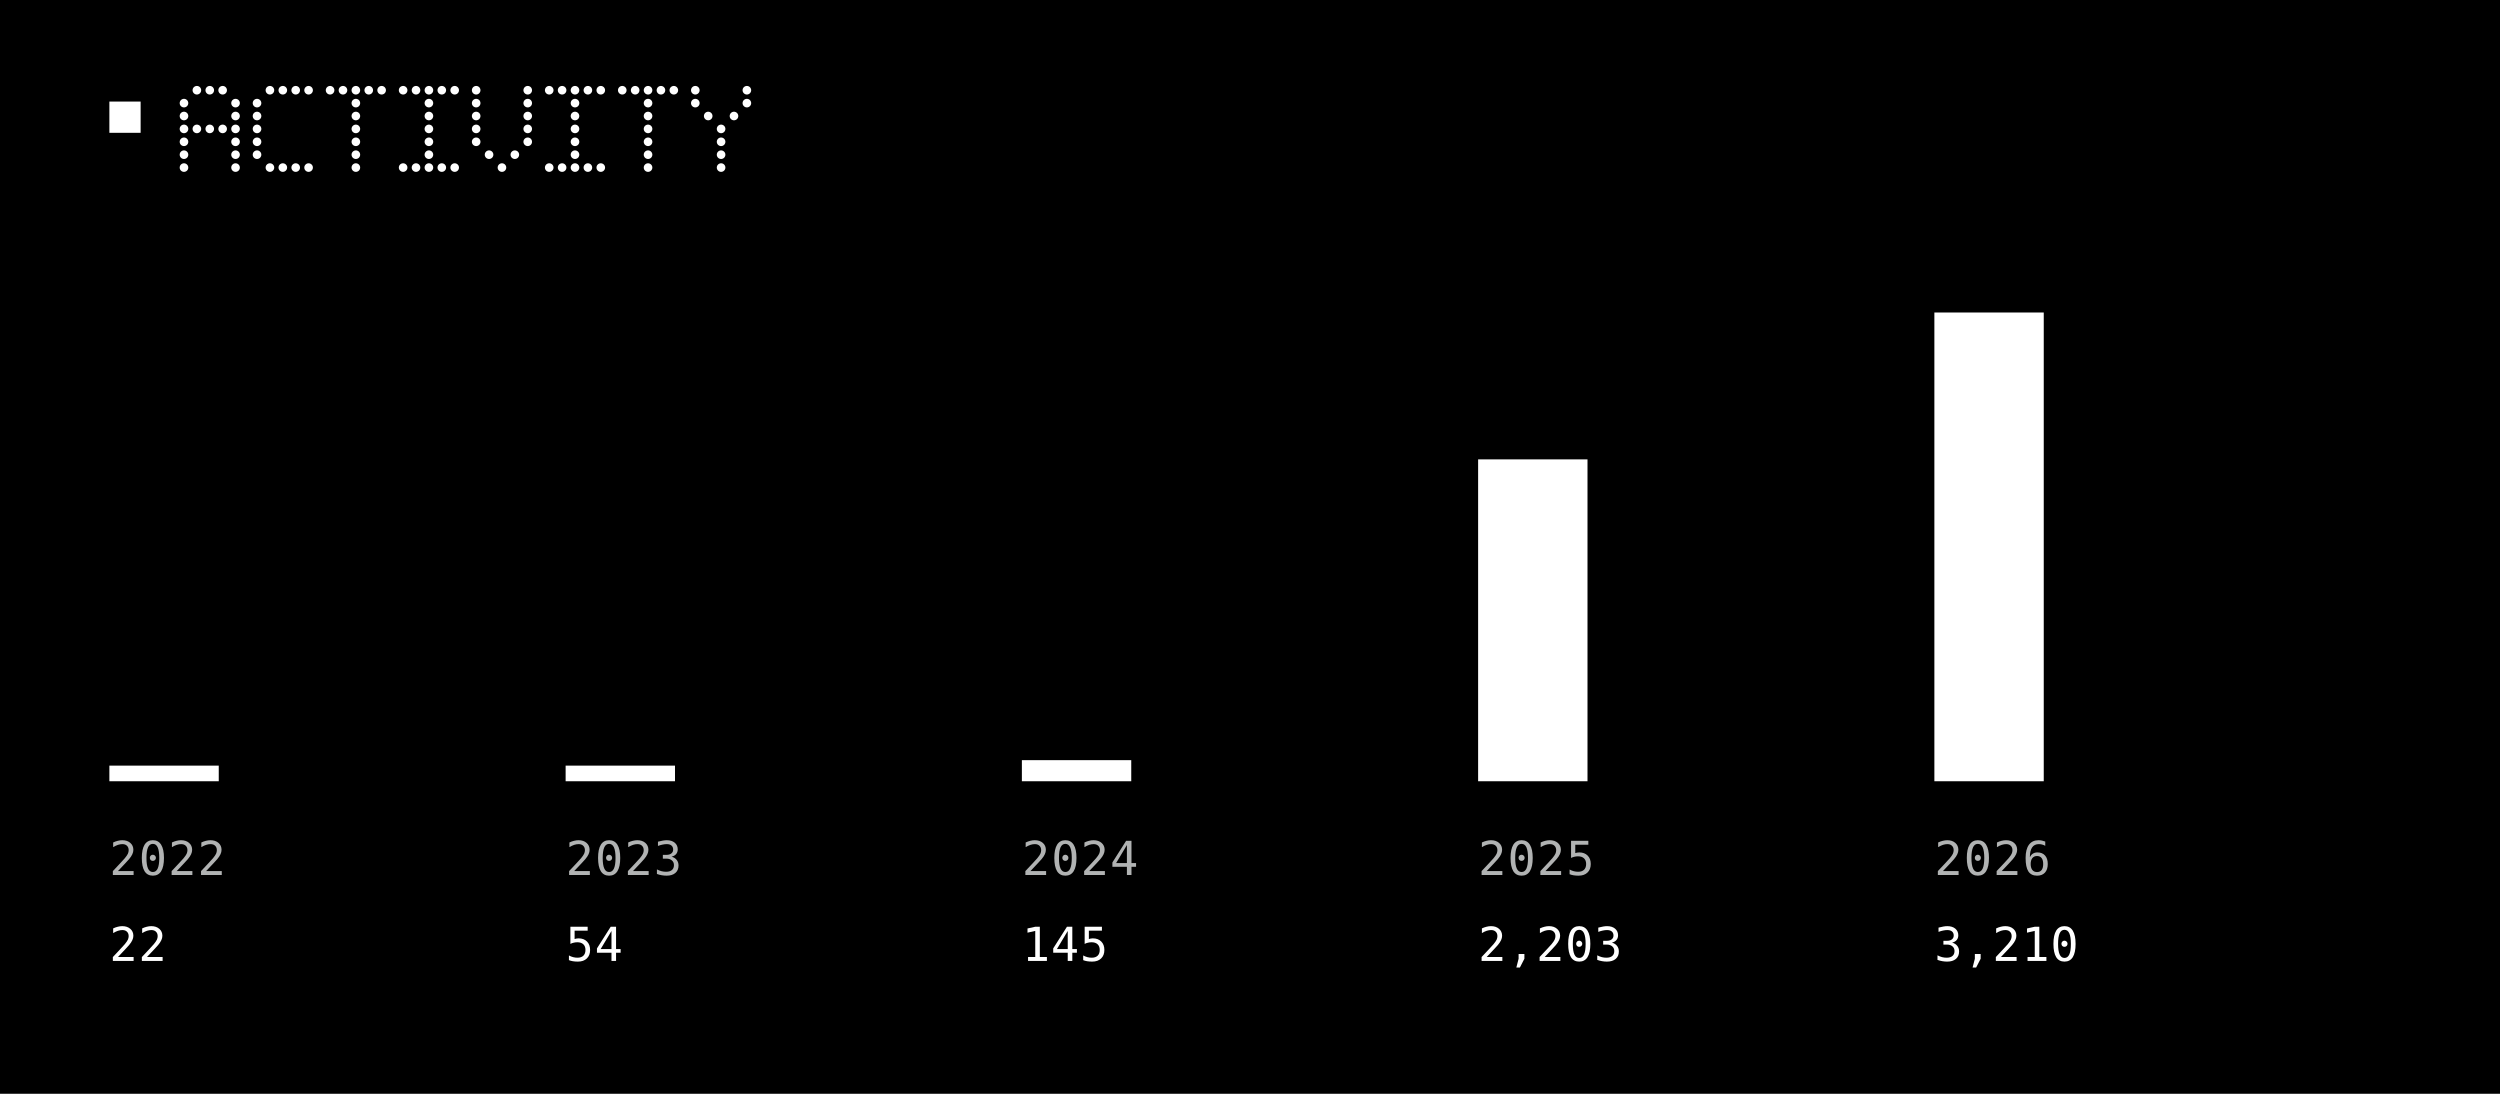
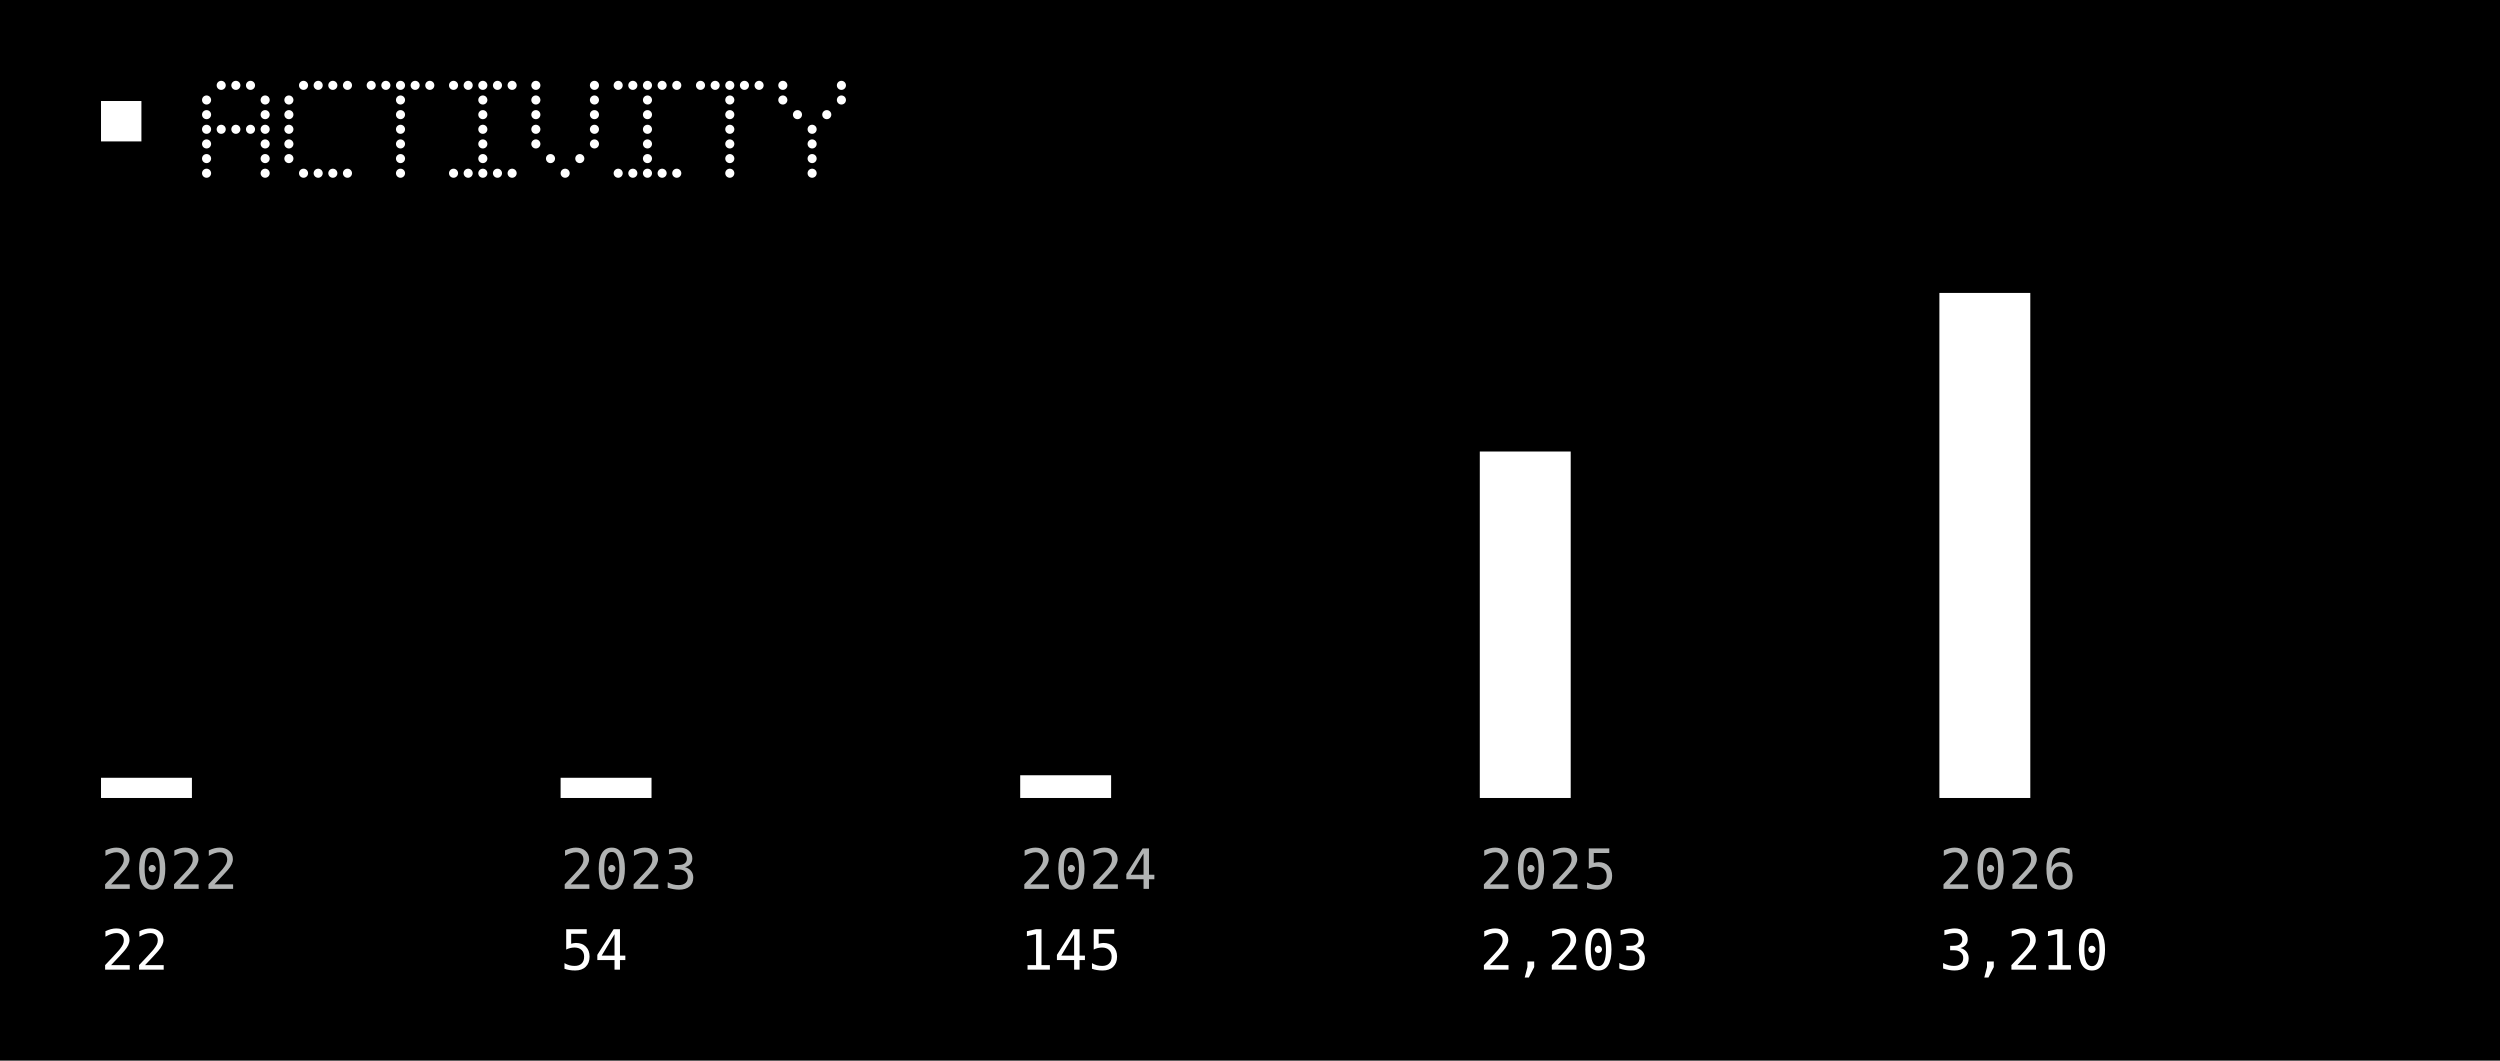
- <svg xmlns="http://www.w3.org/2000/svg" width="640" height="280" viewBox="0 0 640 280" role="img">
-   <rect width="640" height="280" fill="#000000" />
-   <rect x="28" y="26" width="8" height="8" fill="#FFFFFF" />
-   <circle cx="50.4" cy="23.1" r="1.10" fill="#FFFFFF" />
-   <circle cx="53.7" cy="23.1" r="1.10" fill="#FFFFFF" />
-   <circle cx="57.0" cy="23.1" r="1.10" fill="#FFFFFF" />
-   <circle cx="47.1" cy="26.4" r="1.10" fill="#FFFFFF" />
-   <circle cx="60.3" cy="26.4" r="1.10" fill="#FFFFFF" />
-   <circle cx="47.1" cy="29.7" r="1.10" fill="#FFFFFF" />
-   <circle cx="60.3" cy="29.7" r="1.10" fill="#FFFFFF" />
-   <circle cx="47.1" cy="33.0" r="1.10" fill="#FFFFFF" />
-   <circle cx="50.4" cy="33.0" r="1.10" fill="#FFFFFF" />
-   <circle cx="53.7" cy="33.0" r="1.10" fill="#FFFFFF" />
-   <circle cx="57.0" cy="33.0" r="1.10" fill="#FFFFFF" />
-   <circle cx="60.3" cy="33.0" r="1.10" fill="#FFFFFF" />
-   <circle cx="47.1" cy="36.3" r="1.10" fill="#FFFFFF" />
-   <circle cx="60.3" cy="36.3" r="1.10" fill="#FFFFFF" />
-   <circle cx="47.1" cy="39.6" r="1.10" fill="#FFFFFF" />
-   <circle cx="60.3" cy="39.6" r="1.10" fill="#FFFFFF" />
-   <circle cx="47.1" cy="42.9" r="1.10" fill="#FFFFFF" />
-   <circle cx="60.3" cy="42.9" r="1.10" fill="#FFFFFF" />
-   <circle cx="69.1" cy="23.1" r="1.10" fill="#FFFFFF" />
-   <circle cx="72.4" cy="23.1" r="1.10" fill="#FFFFFF" />
-   <circle cx="75.7" cy="23.1" r="1.10" fill="#FFFFFF" />
-   <circle cx="79.0" cy="23.1" r="1.10" fill="#FFFFFF" />
-   <circle cx="65.8" cy="26.4" r="1.10" fill="#FFFFFF" />
-   <circle cx="65.8" cy="29.7" r="1.10" fill="#FFFFFF" />
-   <circle cx="65.8" cy="33.0" r="1.10" fill="#FFFFFF" />
-   <circle cx="65.8" cy="36.3" r="1.10" fill="#FFFFFF" />
-   <circle cx="65.8" cy="39.6" r="1.10" fill="#FFFFFF" />
-   <circle cx="69.1" cy="42.9" r="1.10" fill="#FFFFFF" />
-   <circle cx="72.4" cy="42.9" r="1.10" fill="#FFFFFF" />
-   <circle cx="75.7" cy="42.9" r="1.10" fill="#FFFFFF" />
-   <circle cx="79.0" cy="42.9" r="1.10" fill="#FFFFFF" />
-   <circle cx="84.5" cy="23.1" r="1.10" fill="#FFFFFF" />
-   <circle cx="87.8" cy="23.1" r="1.10" fill="#FFFFFF" />
-   <circle cx="91.1" cy="23.1" r="1.10" fill="#FFFFFF" />
-   <circle cx="94.4" cy="23.1" r="1.10" fill="#FFFFFF" />
-   <circle cx="97.7" cy="23.1" r="1.10" fill="#FFFFFF" />
-   <circle cx="91.1" cy="26.4" r="1.10" fill="#FFFFFF" />
-   <circle cx="91.1" cy="29.7" r="1.10" fill="#FFFFFF" />
-   <circle cx="91.1" cy="33.0" r="1.10" fill="#FFFFFF" />
-   <circle cx="91.1" cy="36.3" r="1.10" fill="#FFFFFF" />
-   <circle cx="91.1" cy="39.6" r="1.10" fill="#FFFFFF" />
-   <circle cx="91.1" cy="42.9" r="1.10" fill="#FFFFFF" />
-   <circle cx="103.2" cy="23.1" r="1.10" fill="#FFFFFF" />
-   <circle cx="106.5" cy="23.1" r="1.10" fill="#FFFFFF" />
-   <circle cx="109.8" cy="23.1" r="1.10" fill="#FFFFFF" />
-   <circle cx="113.1" cy="23.1" r="1.10" fill="#FFFFFF" />
-   <circle cx="116.4" cy="23.1" r="1.10" fill="#FFFFFF" />
-   <circle cx="109.8" cy="26.4" r="1.10" fill="#FFFFFF" />
-   <circle cx="109.8" cy="29.7" r="1.10" fill="#FFFFFF" />
-   <circle cx="109.8" cy="33.0" r="1.10" fill="#FFFFFF" />
-   <circle cx="109.8" cy="36.3" r="1.10" fill="#FFFFFF" />
-   <circle cx="109.8" cy="39.6" r="1.10" fill="#FFFFFF" />
-   <circle cx="103.2" cy="42.9" r="1.10" fill="#FFFFFF" />
-   <circle cx="106.5" cy="42.9" r="1.10" fill="#FFFFFF" />
-   <circle cx="109.8" cy="42.9" r="1.10" fill="#FFFFFF" />
-   <circle cx="113.1" cy="42.9" r="1.10" fill="#FFFFFF" />
-   <circle cx="116.4" cy="42.9" r="1.10" fill="#FFFFFF" />
-   <circle cx="121.9" cy="23.1" r="1.10" fill="#FFFFFF" />
-   <circle cx="135.1" cy="23.1" r="1.10" fill="#FFFFFF" />
-   <circle cx="121.9" cy="26.4" r="1.10" fill="#FFFFFF" />
-   <circle cx="135.1" cy="26.4" r="1.10" fill="#FFFFFF" />
-   <circle cx="121.9" cy="29.7" r="1.10" fill="#FFFFFF" />
-   <circle cx="135.1" cy="29.7" r="1.10" fill="#FFFFFF" />
-   <circle cx="121.9" cy="33.0" r="1.10" fill="#FFFFFF" />
-   <circle cx="135.1" cy="33.0" r="1.10" fill="#FFFFFF" />
-   <circle cx="121.9" cy="36.3" r="1.10" fill="#FFFFFF" />
-   <circle cx="135.1" cy="36.3" r="1.10" fill="#FFFFFF" />
-   <circle cx="125.2" cy="39.6" r="1.10" fill="#FFFFFF" />
-   <circle cx="131.8" cy="39.6" r="1.10" fill="#FFFFFF" />
-   <circle cx="128.5" cy="42.9" r="1.10" fill="#FFFFFF" />
-   <circle cx="140.6" cy="23.1" r="1.10" fill="#FFFFFF" />
-   <circle cx="143.9" cy="23.1" r="1.10" fill="#FFFFFF" />
-   <circle cx="147.2" cy="23.1" r="1.10" fill="#FFFFFF" />
-   <circle cx="150.5" cy="23.1" r="1.10" fill="#FFFFFF" />
-   <circle cx="153.8" cy="23.1" r="1.10" fill="#FFFFFF" />
-   <circle cx="147.2" cy="26.4" r="1.10" fill="#FFFFFF" />
-   <circle cx="147.2" cy="29.7" r="1.10" fill="#FFFFFF" />
-   <circle cx="147.2" cy="33.0" r="1.10" fill="#FFFFFF" />
-   <circle cx="147.2" cy="36.3" r="1.10" fill="#FFFFFF" />
-   <circle cx="147.2" cy="39.6" r="1.10" fill="#FFFFFF" />
-   <circle cx="140.6" cy="42.9" r="1.10" fill="#FFFFFF" />
-   <circle cx="143.9" cy="42.9" r="1.10" fill="#FFFFFF" />
-   <circle cx="147.2" cy="42.9" r="1.10" fill="#FFFFFF" />
-   <circle cx="150.5" cy="42.9" r="1.10" fill="#FFFFFF" />
-   <circle cx="153.8" cy="42.9" r="1.10" fill="#FFFFFF" />
-   <circle cx="159.3" cy="23.1" r="1.10" fill="#FFFFFF" />
-   <circle cx="162.6" cy="23.1" r="1.10" fill="#FFFFFF" />
-   <circle cx="165.9" cy="23.1" r="1.10" fill="#FFFFFF" />
-   <circle cx="169.2" cy="23.1" r="1.10" fill="#FFFFFF" />
-   <circle cx="172.5" cy="23.1" r="1.10" fill="#FFFFFF" />
-   <circle cx="165.9" cy="26.4" r="1.10" fill="#FFFFFF" />
-   <circle cx="165.9" cy="29.7" r="1.10" fill="#FFFFFF" />
-   <circle cx="165.9" cy="33.0" r="1.10" fill="#FFFFFF" />
-   <circle cx="165.9" cy="36.3" r="1.10" fill="#FFFFFF" />
-   <circle cx="165.9" cy="39.6" r="1.10" fill="#FFFFFF" />
-   <circle cx="165.9" cy="42.9" r="1.10" fill="#FFFFFF" />
-   <circle cx="178.0" cy="23.1" r="1.10" fill="#FFFFFF" />
-   <circle cx="191.2" cy="23.1" r="1.10" fill="#FFFFFF" />
-   <circle cx="178.0" cy="26.4" r="1.10" fill="#FFFFFF" />
-   <circle cx="191.2" cy="26.4" r="1.10" fill="#FFFFFF" />
-   <circle cx="181.3" cy="29.7" r="1.10" fill="#FFFFFF" />
-   <circle cx="187.9" cy="29.7" r="1.10" fill="#FFFFFF" />
-   <circle cx="184.6" cy="33.0" r="1.10" fill="#FFFFFF" />
-   <circle cx="184.6" cy="36.3" r="1.10" fill="#FFFFFF" />
-   <circle cx="184.6" cy="39.6" r="1.10" fill="#FFFFFF" />
-   <circle cx="184.6" cy="42.9" r="1.10" fill="#FFFFFF" />
-   <rect x="28.0" y="196.0" width="28" height="4.0" fill="#FFFFFF" />
-   <text x="28.0" y="224" fill="#B1B3B3" font-family="ui-monospace, Geist Mono, monospace" font-size="12" letter-spacing="0.3" dominant-baseline="auto">2022</text>
-   <text x="28.0" y="246" fill="#FFFFFF" font-family="ui-monospace, Geist Mono, monospace" font-size="12" letter-spacing="0.2" dominant-baseline="auto">22</text>
-   <rect x="144.8" y="196.0" width="28" height="4.0" fill="#FFFFFF" />
-   <text x="144.8" y="224" fill="#B1B3B3" font-family="ui-monospace, Geist Mono, monospace" font-size="12" letter-spacing="0.3" dominant-baseline="auto">2023</text>
-   <text x="144.8" y="246" fill="#FFFFFF" font-family="ui-monospace, Geist Mono, monospace" font-size="12" letter-spacing="0.2" dominant-baseline="auto">54</text>
-   <rect x="261.6" y="194.6" width="28" height="5.4" fill="#FFFFFF" />
-   <text x="261.6" y="224" fill="#B1B3B3" font-family="ui-monospace, Geist Mono, monospace" font-size="12" letter-spacing="0.3" dominant-baseline="auto">2024</text>
-   <text x="261.6" y="246" fill="#FFFFFF" font-family="ui-monospace, Geist Mono, monospace" font-size="12" letter-spacing="0.2" dominant-baseline="auto">145</text>
-   <rect x="378.4" y="117.6" width="28" height="82.4" fill="#FFFFFF" />
-   <text x="378.4" y="224" fill="#B1B3B3" font-family="ui-monospace, Geist Mono, monospace" font-size="12" letter-spacing="0.3" dominant-baseline="auto">2025</text>
-   <text x="378.4" y="246" fill="#FFFFFF" font-family="ui-monospace, Geist Mono, monospace" font-size="12" letter-spacing="0.2" dominant-baseline="auto">2,203</text>
-   <rect x="495.2" y="80.0" width="28" height="120.0" fill="#FFFFFF" />
-   <text x="495.2" y="224" fill="#B1B3B3" font-family="ui-monospace, Geist Mono, monospace" font-size="12" letter-spacing="0.3" dominant-baseline="auto">2026</text>
-   <text x="495.2" y="246" fill="#FFFFFF" font-family="ui-monospace, Geist Mono, monospace" font-size="12" letter-spacing="0.2" dominant-baseline="auto">3,210</text>
+ <svg xmlns="http://www.w3.org/2000/svg" width="495" height="210" viewBox="0 0 495 210" role="img">
+   <rect width="495" height="210" fill="#000000" />
+   <rect x="20" y="20" width="8" height="8" fill="#FFFFFF" />
+   <circle cx="43.8" cy="16.9" r="0.90" fill="#FFFFFF" />
+   <circle cx="46.7" cy="16.9" r="0.90" fill="#FFFFFF" />
+   <circle cx="49.6" cy="16.9" r="0.90" fill="#FFFFFF" />
+   <circle cx="40.9" cy="19.8" r="0.90" fill="#FFFFFF" />
+   <circle cx="52.5" cy="19.8" r="0.90" fill="#FFFFFF" />
+   <circle cx="40.9" cy="22.7" r="0.90" fill="#FFFFFF" />
+   <circle cx="52.5" cy="22.7" r="0.90" fill="#FFFFFF" />
+   <circle cx="40.9" cy="25.6" r="0.90" fill="#FFFFFF" />
+   <circle cx="43.8" cy="25.6" r="0.90" fill="#FFFFFF" />
+   <circle cx="46.7" cy="25.6" r="0.90" fill="#FFFFFF" />
+   <circle cx="49.6" cy="25.6" r="0.90" fill="#FFFFFF" />
+   <circle cx="52.5" cy="25.6" r="0.90" fill="#FFFFFF" />
+   <circle cx="40.9" cy="28.5" r="0.90" fill="#FFFFFF" />
+   <circle cx="52.5" cy="28.5" r="0.90" fill="#FFFFFF" />
+   <circle cx="40.9" cy="31.4" r="0.90" fill="#FFFFFF" />
+   <circle cx="52.5" cy="31.4" r="0.90" fill="#FFFFFF" />
+   <circle cx="40.9" cy="34.3" r="0.90" fill="#FFFFFF" />
+   <circle cx="52.5" cy="34.3" r="0.90" fill="#FFFFFF" />
+   <circle cx="60.1" cy="16.9" r="0.90" fill="#FFFFFF" />
+   <circle cx="63.0" cy="16.9" r="0.90" fill="#FFFFFF" />
+   <circle cx="65.9" cy="16.9" r="0.90" fill="#FFFFFF" />
+   <circle cx="68.8" cy="16.9" r="0.90" fill="#FFFFFF" />
+   <circle cx="57.2" cy="19.8" r="0.90" fill="#FFFFFF" />
+   <circle cx="57.2" cy="22.7" r="0.90" fill="#FFFFFF" />
+   <circle cx="57.2" cy="25.6" r="0.90" fill="#FFFFFF" />
+   <circle cx="57.2" cy="28.5" r="0.90" fill="#FFFFFF" />
+   <circle cx="57.2" cy="31.4" r="0.90" fill="#FFFFFF" />
+   <circle cx="60.1" cy="34.3" r="0.90" fill="#FFFFFF" />
+   <circle cx="63.0" cy="34.3" r="0.90" fill="#FFFFFF" />
+   <circle cx="65.9" cy="34.3" r="0.90" fill="#FFFFFF" />
+   <circle cx="68.8" cy="34.3" r="0.90" fill="#FFFFFF" />
+   <circle cx="73.5" cy="16.9" r="0.90" fill="#FFFFFF" />
+   <circle cx="76.4" cy="16.9" r="0.90" fill="#FFFFFF" />
+   <circle cx="79.3" cy="16.9" r="0.90" fill="#FFFFFF" />
+   <circle cx="82.2" cy="16.9" r="0.90" fill="#FFFFFF" />
+   <circle cx="85.1" cy="16.9" r="0.90" fill="#FFFFFF" />
+   <circle cx="79.3" cy="19.8" r="0.90" fill="#FFFFFF" />
+   <circle cx="79.3" cy="22.7" r="0.90" fill="#FFFFFF" />
+   <circle cx="79.3" cy="25.6" r="0.90" fill="#FFFFFF" />
+   <circle cx="79.3" cy="28.5" r="0.90" fill="#FFFFFF" />
+   <circle cx="79.3" cy="31.4" r="0.90" fill="#FFFFFF" />
+   <circle cx="79.3" cy="34.3" r="0.90" fill="#FFFFFF" />
+   <circle cx="89.8" cy="16.9" r="0.90" fill="#FFFFFF" />
+   <circle cx="92.7" cy="16.9" r="0.90" fill="#FFFFFF" />
+   <circle cx="95.6" cy="16.9" r="0.90" fill="#FFFFFF" />
+   <circle cx="98.5" cy="16.9" r="0.90" fill="#FFFFFF" />
+   <circle cx="101.4" cy="16.9" r="0.90" fill="#FFFFFF" />
+   <circle cx="95.6" cy="19.8" r="0.90" fill="#FFFFFF" />
+   <circle cx="95.6" cy="22.7" r="0.90" fill="#FFFFFF" />
+   <circle cx="95.6" cy="25.6" r="0.90" fill="#FFFFFF" />
+   <circle cx="95.6" cy="28.5" r="0.90" fill="#FFFFFF" />
+   <circle cx="95.6" cy="31.4" r="0.90" fill="#FFFFFF" />
+   <circle cx="89.8" cy="34.3" r="0.90" fill="#FFFFFF" />
+   <circle cx="92.7" cy="34.3" r="0.90" fill="#FFFFFF" />
+   <circle cx="95.6" cy="34.3" r="0.90" fill="#FFFFFF" />
+   <circle cx="98.5" cy="34.3" r="0.90" fill="#FFFFFF" />
+   <circle cx="101.4" cy="34.3" r="0.90" fill="#FFFFFF" />
+   <circle cx="106.1" cy="16.9" r="0.90" fill="#FFFFFF" />
+   <circle cx="117.7" cy="16.9" r="0.90" fill="#FFFFFF" />
+   <circle cx="106.1" cy="19.8" r="0.90" fill="#FFFFFF" />
+   <circle cx="117.7" cy="19.8" r="0.90" fill="#FFFFFF" />
+   <circle cx="106.1" cy="22.7" r="0.90" fill="#FFFFFF" />
+   <circle cx="117.7" cy="22.7" r="0.90" fill="#FFFFFF" />
+   <circle cx="106.1" cy="25.6" r="0.90" fill="#FFFFFF" />
+   <circle cx="117.7" cy="25.6" r="0.90" fill="#FFFFFF" />
+   <circle cx="106.1" cy="28.5" r="0.90" fill="#FFFFFF" />
+   <circle cx="117.7" cy="28.5" r="0.90" fill="#FFFFFF" />
+   <circle cx="109.0" cy="31.4" r="0.90" fill="#FFFFFF" />
+   <circle cx="114.8" cy="31.4" r="0.90" fill="#FFFFFF" />
+   <circle cx="111.9" cy="34.3" r="0.90" fill="#FFFFFF" />
+   <circle cx="122.4" cy="16.9" r="0.90" fill="#FFFFFF" />
+   <circle cx="125.3" cy="16.9" r="0.90" fill="#FFFFFF" />
+   <circle cx="128.2" cy="16.9" r="0.90" fill="#FFFFFF" />
+   <circle cx="131.1" cy="16.9" r="0.90" fill="#FFFFFF" />
+   <circle cx="134.0" cy="16.9" r="0.90" fill="#FFFFFF" />
+   <circle cx="128.2" cy="19.8" r="0.90" fill="#FFFFFF" />
+   <circle cx="128.2" cy="22.7" r="0.90" fill="#FFFFFF" />
+   <circle cx="128.2" cy="25.6" r="0.90" fill="#FFFFFF" />
+   <circle cx="128.2" cy="28.5" r="0.90" fill="#FFFFFF" />
+   <circle cx="128.2" cy="31.4" r="0.90" fill="#FFFFFF" />
+   <circle cx="122.4" cy="34.3" r="0.90" fill="#FFFFFF" />
+   <circle cx="125.3" cy="34.3" r="0.90" fill="#FFFFFF" />
+   <circle cx="128.2" cy="34.3" r="0.90" fill="#FFFFFF" />
+   <circle cx="131.1" cy="34.3" r="0.90" fill="#FFFFFF" />
+   <circle cx="134.0" cy="34.3" r="0.90" fill="#FFFFFF" />
+   <circle cx="138.7" cy="16.9" r="0.90" fill="#FFFFFF" />
+   <circle cx="141.6" cy="16.9" r="0.90" fill="#FFFFFF" />
+   <circle cx="144.5" cy="16.9" r="0.90" fill="#FFFFFF" />
+   <circle cx="147.4" cy="16.9" r="0.90" fill="#FFFFFF" />
+   <circle cx="150.3" cy="16.9" r="0.90" fill="#FFFFFF" />
+   <circle cx="144.5" cy="19.8" r="0.90" fill="#FFFFFF" />
+   <circle cx="144.5" cy="22.7" r="0.90" fill="#FFFFFF" />
+   <circle cx="144.5" cy="25.6" r="0.90" fill="#FFFFFF" />
+   <circle cx="144.5" cy="28.5" r="0.90" fill="#FFFFFF" />
+   <circle cx="144.5" cy="31.4" r="0.90" fill="#FFFFFF" />
+   <circle cx="144.5" cy="34.3" r="0.90" fill="#FFFFFF" />
+   <circle cx="155.0" cy="16.9" r="0.90" fill="#FFFFFF" />
+   <circle cx="166.6" cy="16.9" r="0.90" fill="#FFFFFF" />
+   <circle cx="155.0" cy="19.8" r="0.90" fill="#FFFFFF" />
+   <circle cx="166.6" cy="19.8" r="0.90" fill="#FFFFFF" />
+   <circle cx="157.9" cy="22.7" r="0.90" fill="#FFFFFF" />
+   <circle cx="163.7" cy="22.7" r="0.90" fill="#FFFFFF" />
+   <circle cx="160.8" cy="25.6" r="0.90" fill="#FFFFFF" />
+   <circle cx="160.8" cy="28.5" r="0.90" fill="#FFFFFF" />
+   <circle cx="160.8" cy="31.4" r="0.90" fill="#FFFFFF" />
+   <circle cx="160.8" cy="34.3" r="0.90" fill="#FFFFFF" />
+   <rect x="20.0" y="154.0" width="18" height="4.0" fill="#FFFFFF" />
+   <text x="20.0" y="176" fill="#B1B3B3" font-family="ui-monospace, Geist Mono, monospace" font-size="11" letter-spacing="0.2" dominant-baseline="auto">2022</text>
+   <text x="20.0" y="192" fill="#FFFFFF" font-family="ui-monospace, Geist Mono, monospace" font-size="11" letter-spacing="0.1" dominant-baseline="auto">22</text>
+   <rect x="111.0" y="154.0" width="18" height="4.0" fill="#FFFFFF" />
+   <text x="111.0" y="176" fill="#B1B3B3" font-family="ui-monospace, Geist Mono, monospace" font-size="11" letter-spacing="0.2" dominant-baseline="auto">2023</text>
+   <text x="111.0" y="192" fill="#FFFFFF" font-family="ui-monospace, Geist Mono, monospace" font-size="11" letter-spacing="0.1" dominant-baseline="auto">54</text>
+   <rect x="202.0" y="153.5" width="18" height="4.5" fill="#FFFFFF" />
+   <text x="202.0" y="176" fill="#B1B3B3" font-family="ui-monospace, Geist Mono, monospace" font-size="11" letter-spacing="0.2" dominant-baseline="auto">2024</text>
+   <text x="202.0" y="192" fill="#FFFFFF" font-family="ui-monospace, Geist Mono, monospace" font-size="11" letter-spacing="0.1" dominant-baseline="auto">145</text>
+   <rect x="293.0" y="89.4" width="18" height="68.6" fill="#FFFFFF" />
+   <text x="293.0" y="176" fill="#B1B3B3" font-family="ui-monospace, Geist Mono, monospace" font-size="11" letter-spacing="0.2" dominant-baseline="auto">2025</text>
+   <text x="293.0" y="192" fill="#FFFFFF" font-family="ui-monospace, Geist Mono, monospace" font-size="11" letter-spacing="0.1" dominant-baseline="auto">2,203</text>
+   <rect x="384.0" y="58.0" width="18" height="100.0" fill="#FFFFFF" />
+   <text x="384.0" y="176" fill="#B1B3B3" font-family="ui-monospace, Geist Mono, monospace" font-size="11" letter-spacing="0.2" dominant-baseline="auto">2026</text>
+   <text x="384.0" y="192" fill="#FFFFFF" font-family="ui-monospace, Geist Mono, monospace" font-size="11" letter-spacing="0.1" dominant-baseline="auto">3,210</text>
</svg>
